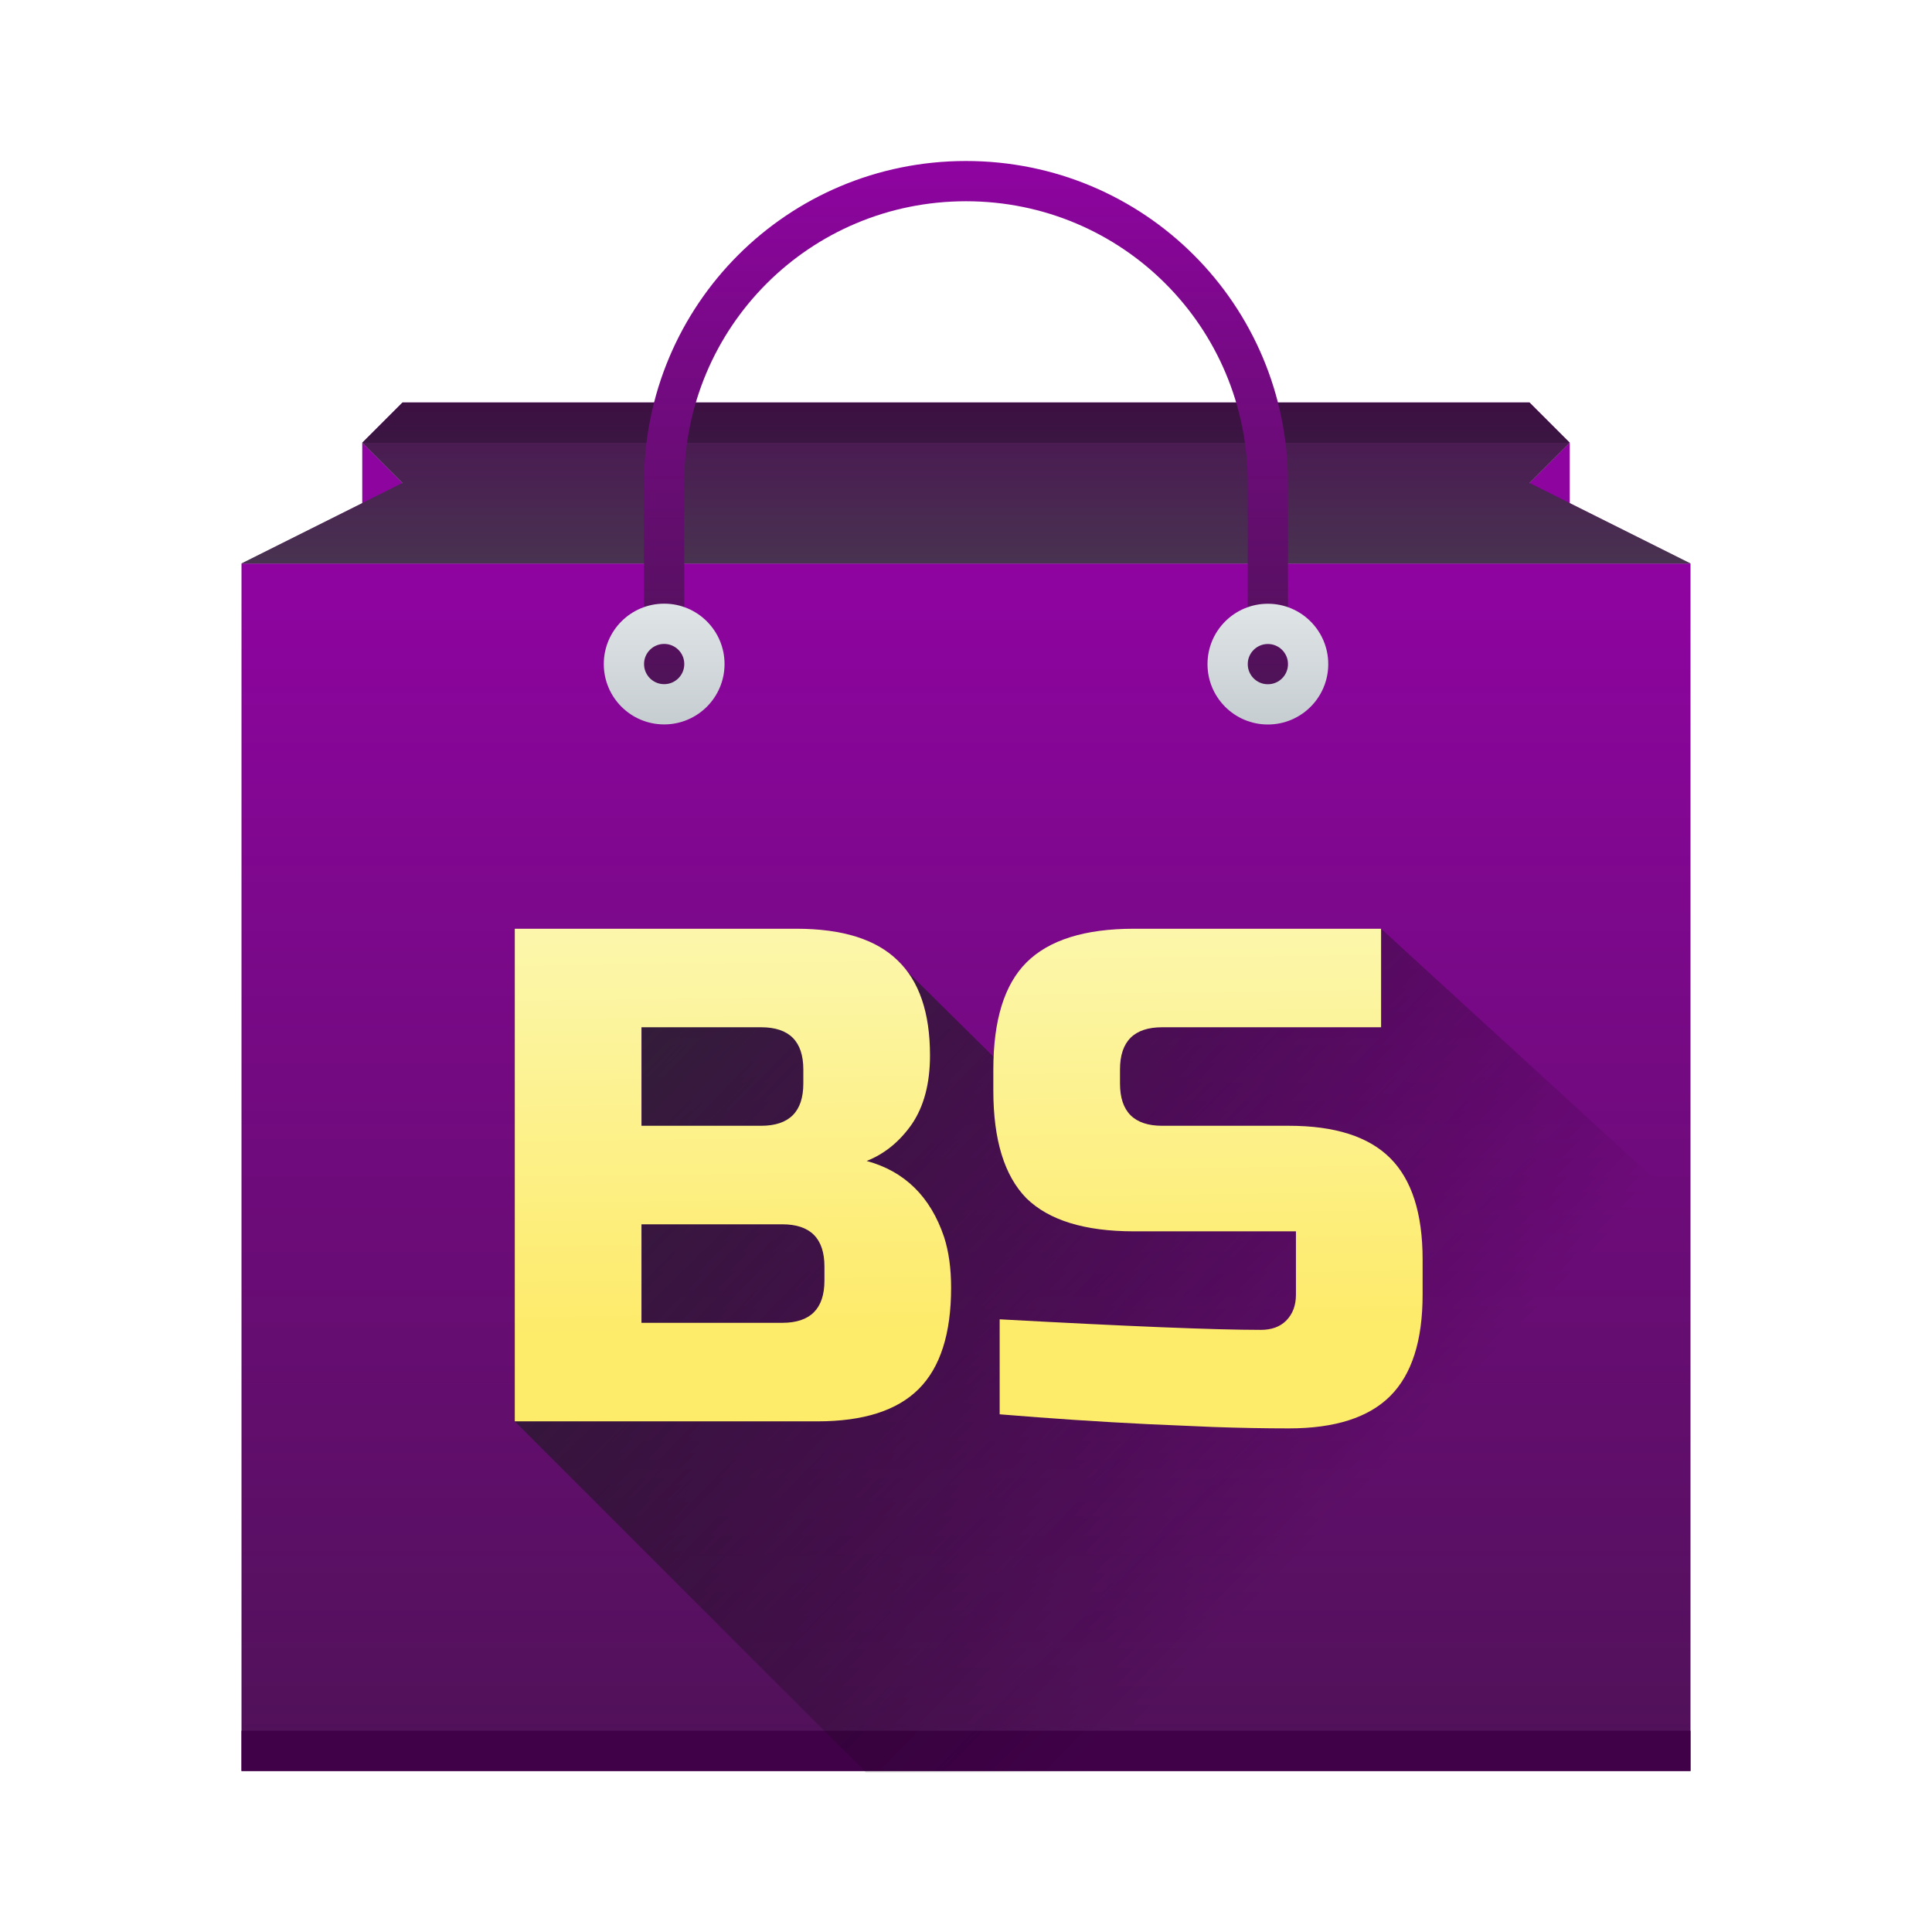
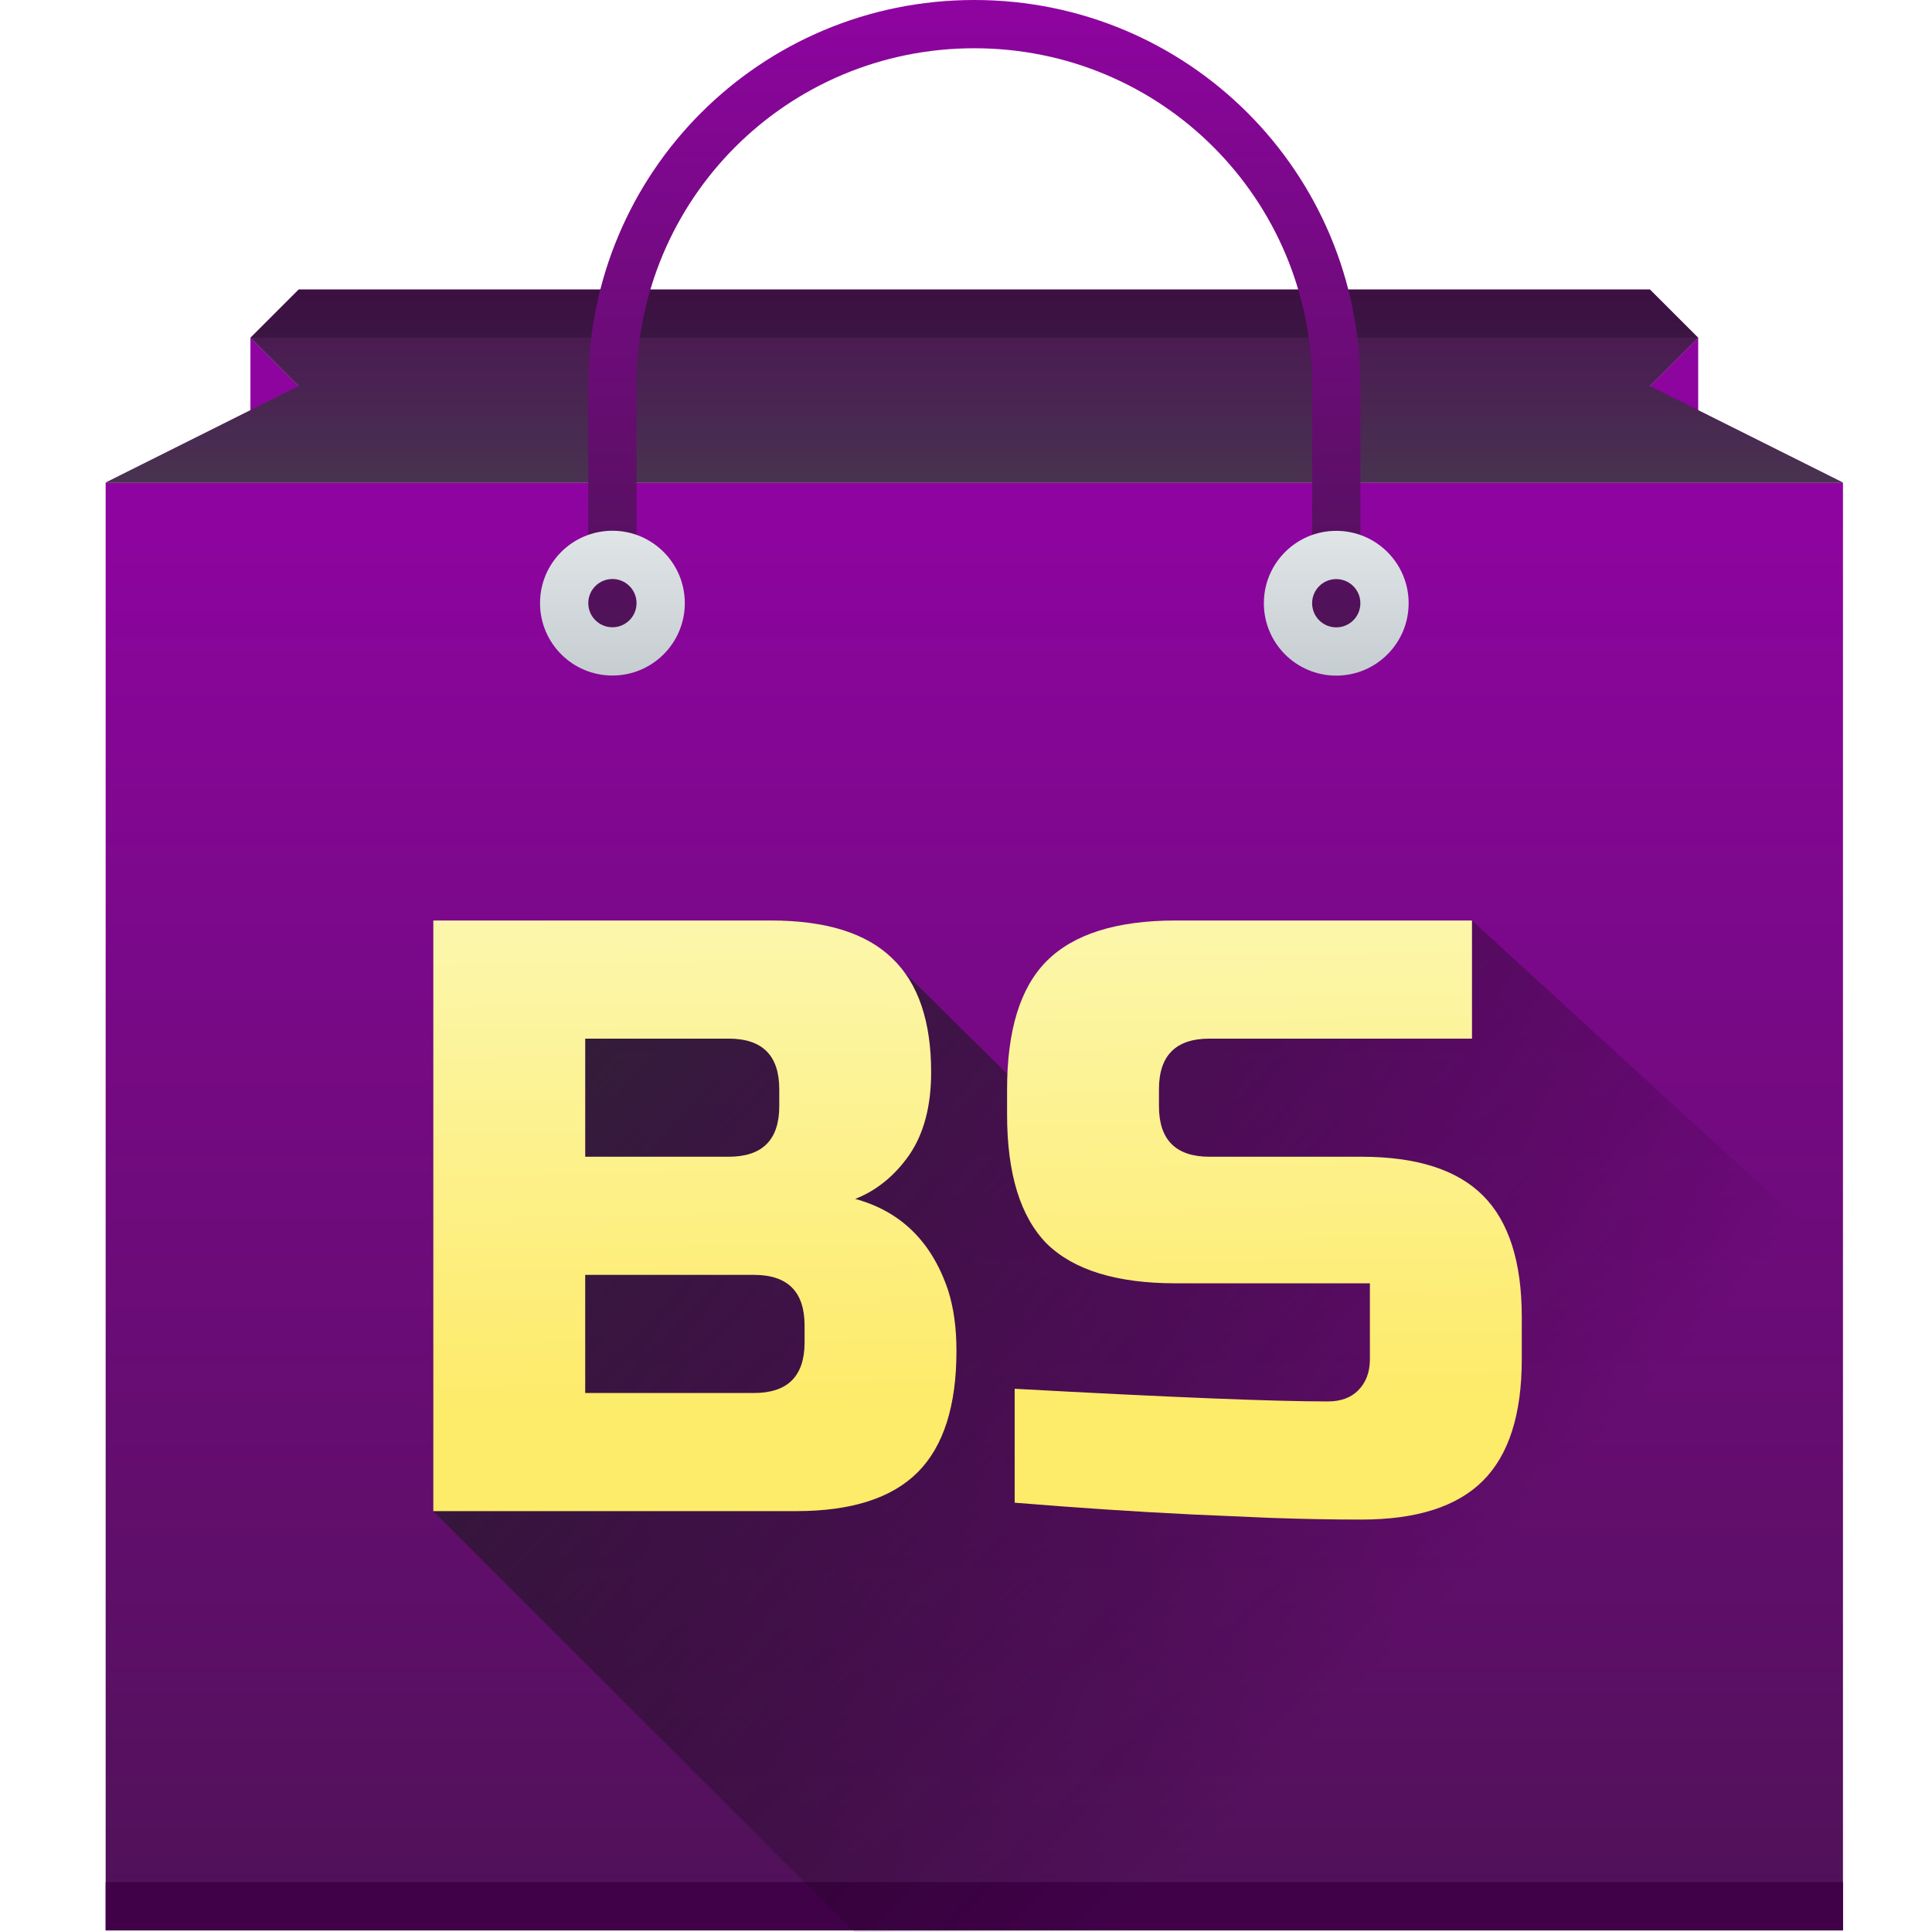
- <svg xmlns="http://www.w3.org/2000/svg" xmlns:xlink="http://www.w3.org/1999/xlink" width="48" height="48" version="1.1" id="svg57">
+ <svg xmlns="http://www.w3.org/2000/svg" xmlns:xlink="http://www.w3.org/1999/xlink" width="64" height="64" version="1.1" id="svg57">
  <defs id="defs31">
-     <linearGradient id="linearGradient3100" y1="543.8" y2="513.8" x2="0" gradientUnits="userSpaceOnUse" gradientTransform="matrix(1.125 0 0 1-51.07 0)">
+     <linearGradient id="linearGradient3100" y1="543.8" y2="513.8" x2="0" gradientUnits="userSpaceOnUse" gradientTransform="matrix(1.125,0,0,1,-51.07,0)">
      <stop stop-color="#197cf1" id="stop3096" style="stop-color:#4f1257;stop-opacity:1" />
      <stop offset="1" stop-color="#20bcfa" id="stop3098" style="stop-color:#8f04a1;stop-opacity:1" />
    </linearGradient>
    <linearGradient id="linearGradient1877">
      <stop style="stop-color:#4f1257;stop-opacity:1;" offset="0" id="stop1875" />
    </linearGradient>
-     <linearGradient id="a" y1="543.8" y2="513.8" x2="0" gradientUnits="userSpaceOnUse" gradientTransform="matrix(1.125 0 0 1-51.07 0)">
+     <linearGradient id="a" y1="543.8" y2="513.8" x2="0" gradientUnits="userSpaceOnUse" gradientTransform="matrix(1.125,0,0,1,-51.07,0)">
      <stop stop-color="#197cf1" id="stop2" />
      <stop offset="1" stop-color="#20bcfa" id="stop4" />
    </linearGradient>
    <linearGradient xlink:href="#linearGradient3100" id="b" y1="44" y2="11" x2="0" gradientUnits="userSpaceOnUse" />
    <linearGradient id="c" y1="10" y2="14" x2="0" gradientUnits="userSpaceOnUse">
      <stop stop-color="#1d1e1e" id="stop8" />
      <stop offset="1" stop-color="#44484c" id="stop10" />
    </linearGradient>
    <linearGradient xlink:href="#linearGradient3100" id="d" y1="14" y2="10" gradientUnits="userSpaceOnUse" x2="0" />
    <linearGradient xlink:href="#linearGradient3100" id="e" y1="516.8" y2="503.8" x2="0" gradientUnits="userSpaceOnUse" />
    <linearGradient id="f" y1="18" y2="15" x2="0" gradientUnits="userSpaceOnUse">
      <stop stop-color="#c6cdd1" id="stop15" />
      <stop offset="1" stop-color="#e0e5e7" id="stop17" />
    </linearGradient>
    <linearGradient xlink:href="#f" id="g" y1="517.8" y2="514.8" x2="0" gradientUnits="userSpaceOnUse" />
    <linearGradient id="h" y1="19" y2="3" x2="0" gradientUnits="userSpaceOnUse" gradientTransform="translate(0,-2)" x1="0" spreadMethod="pad">
      <stop stop-color="#7cbaf8" id="stop21" style="stop-color:#fdeb6a;stop-opacity:1" />
      <stop offset="1" stop-color="#f4fcff" id="stop23" style="stop-color:#fcfac0;stop-opacity:1" />
    </linearGradient>
    <linearGradient id="i" y1="23" x1="16" y2="39" x2="32" gradientUnits="userSpaceOnUse">
      <stop stop-color="#292c2f" id="stop26" />
      <stop offset="1" stop-opacity="0" id="stop28" />
    </linearGradient>
    <linearGradient xlink:href="#linearGradient3100" id="linearGradient1101" gradientUnits="userSpaceOnUse" gradientTransform="matrix(1.125,0,0,1,-51.07,0)" y1="543.8" x2="0" y2="513.8" />
    <linearGradient xlink:href="#c" id="linearGradient1550" gradientUnits="userSpaceOnUse" y1="10" x2="0" y2="14" gradientTransform="translate(384.57,499.8)" />
    <linearGradient xlink:href="#h" id="linearGradient7862" x1="19.891" y1="26.239" x2="19.511" y2="-3.702" gradientUnits="userSpaceOnUse" />
    <linearGradient xlink:href="#h" id="linearGradient12939" gradientUnits="userSpaceOnUse" x1="19.891" y1="26.239" x2="19.511" y2="-3.702" />
    <linearGradient xlink:href="#h" id="linearGradient12941" gradientUnits="userSpaceOnUse" x1="19.891" y1="26.239" x2="19.511" y2="-3.702" />
-     <linearGradient xlink:href="#i" id="linearGradient13567" x1="14.03" y1="18.864" x2="33.393" y2="37.628" gradientUnits="userSpaceOnUse" />
+     <linearGradient xlink:href="#i" id="linearGradient13567" x1="14.03" y1="18.864" x2="33.393" y2="37.628" gradientUnits="userSpaceOnUse" gradientTransform="matrix(1.598631,0,0,1.598631,-6.091776,-6.394523)" />
+     <linearGradient xlink:href="#f" id="linearGradient868" gradientUnits="userSpaceOnUse" y1="18" x2="0" y2="15" />
  </defs>
-   <g transform="translate(-384.57-499.8)" id="g55">
-     <path fill="url(#b)" fill-rule="evenodd" d="m9 11v2l1-1zm30 0l-1 1 1 1z" transform="translate(384.57 499.8)" id="path33" style="fill-opacity:1.0" />
-     <rect width="36" x="390.57" y="513.8" fill="url(#a)" rx="0" height="30" id="rect35" ry="0" style="fill:url(#linearGradient1101);fill-opacity:1.0" />
+   <g transform="matrix(1.598631,0,0,1.598631,-620.8774,-805.3904)" id="g55">
+     <path fill="url(#b)" fill-rule="evenodd" d="m 9,11 v 2 l 1,-1 z m 30,0 -1,1 1,1 z" transform="translate(384.57,499.8)" id="path33" style="fill:url(#b);fill-opacity:1" />
+     <rect width="36" x="390.57" y="513.8" fill="url(#a)" rx="0" height="30" id="rect35" ry="0" style="fill:url(#linearGradient1101);fill-opacity:1" />
    <rect width="36" x="390.57" y="542.8" fill="#1c5593" height="1" id="rect39" style="fill:#410149;fill-opacity:1" />
-     <path fill-rule="evenodd" fill="url(#d)" d="m10 10l-1 1 1 1-4 2h36l-4-2 1-1-1-1h-14z" transform="translate(384.57 499.8)" id="path41" style="fill-opacity:1.0" />
+     <path fill-rule="evenodd" fill="url(#d)" d="m 10,10 -1,1 1,1 -4,2 h 36 l -4,-2 1,-1 -1,-1 H 24 Z" transform="translate(384.57,499.8)" id="path41" style="fill:url(#d);fill-opacity:1" />
    <path fill-rule="evenodd" d="m 394.57,509.8 -1,1 1,1 -4,2 h 36 l -4,-2 1,-1 -1,-1 h -14 z" opacity="0.6" fill="url(#c)" id="path43" style="fill:url(#linearGradient1550)" />
-     <path opacity=".2" d="m10 10l-1 1h30l-1-1h-14z" transform="translate(384.57 499.8)" id="path45" />
-     <path fill="url(#e)" d="m400.57 516.8v-5c0-4.432 3.568-8 8-8 4.432 0 8 3.568 8 8v5h-1v-5c0-3.878-3.122-7-7-7-3.878 0-7 3.122-7 7v5z" id="path47" style="fill-opacity:1.0" />
-     <path fill="url(#g)" d="m401.071 514.798a1.5 1.5 0 0 1 1.5 1.5 1.5 1.5 0 0 1 -1.5 1.5 1.5 1.5 0 0 1 -1.5 -1.5 1.5 1.5 0 0 1 1.5 -1.5m0 1a.5 .5 0 0 0 -.5 .5 .5 .5 0 0 0 .5 .5 .5 .5 0 0 0 .5 -.5 .5 .5 0 0 0 -.5 -.5" id="path49" />
-     <path fill="url(#f)" d="M31.5 15A1.5 1.5 0 0 0 30 16.5 1.5 1.5 0 0 0 31.5 18 1.5 1.5 0 0 0 33 16.5 1.5 1.5 0 0 0 31.5 15M31.5 16A.5 .5 0 0 1 32 16.5 .5 .5 0 0 1 31.5 17 .5 .5 0 0 1 31 16.5 .5 .5 0 0 1 31.5 16" transform="translate(384.57 499.8)" id="path51" />
+     <path opacity="0.2" d="M 10,10 9,11 H 39 L 38,10 H 24 Z" transform="translate(384.57,499.8)" id="path45" />
+     <path fill="url(#e)" d="m 400.57,516.8 v -5 c 0,-4.432 3.568,-8 8,-8 4.432,0 8,3.568 8,8 v 5 h -1 v -5 c 0,-3.878 -3.122,-7 -7,-7 -3.878,0 -7,3.122 -7,7 v 5 z" id="path47" style="fill:url(#e);fill-opacity:1" />
+     <path fill="url(#g)" d="m 401.071,514.798 a 1.5,1.5 0 0 1 1.5,1.5 1.5,1.5 0 0 1 -1.5,1.5 1.5,1.5 0 0 1 -1.5,-1.5 1.5,1.5 0 0 1 1.5,-1.5 m 0,1 a 0.5,0.5 0 0 0 -0.5,0.5 0.5,0.5 0 0 0 0.5,0.5 0.5,0.5 0 0 0 0.5,-0.5 0.5,0.5 0 0 0 -0.5,-0.5" id="path49" style="fill:url(#g)" />
+     <path fill="url(#f)" d="M 31.5,15 A 1.5,1.5 0 0 0 30,16.5 1.5,1.5 0 0 0 31.5,18 1.5,1.5 0 0 0 33,16.5 1.5,1.5 0 0 0 31.5,15 m 0,1 A 0.5,0.5 0 0 1 32,16.5 0.5,0.5 0 0 1 31.5,17 0.5,0.5 0 0 1 31,16.5 0.5,0.5 0 0 1 31.5,16" transform="translate(384.57,499.8)" id="path51" style="fill:url(#linearGradient868)" />
  </g>
-   <path style="fill:url(#linearGradient13567);fill-opacity:1;stroke:none;stroke-width:1px;stroke-linecap:butt;stroke-linejoin:miter;stroke-opacity:1" d="m 12.79,35.313 8.721,8.721 h 20.463 l -0.569,-14.467 -7.092,-6.493 -6.464,0.303 -1.305,4.717 -4.471,-4.42 -6.135,1.847 v 2.448 l -0.826,4.434 -2.321,2.91" id="path13190" />
-   <g aria-label="BS" id="text6234" style="font-size:40px;line-height:1.25;font-family:'Russo One';-inkscape-font-specification:'Russo One';fill:url(#linearGradient7862)" transform="matrix(0.4371037,0,0,0.4371037,4.276794,22.56403)">
+   <path style="fill:url(#linearGradient13567);fill-opacity:1;stroke:none;stroke-width:1.599px;stroke-linecap:butt;stroke-linejoin:miter;stroke-opacity:1" d="M 14.354,50.058 28.296,64 H 61.008 L 60.099,40.873 48.761,30.493 l -10.333,0.485 -2.087,7.541 -7.148,-7.065 -9.808,2.953 v 3.913 l -1.321,7.088 -3.71,4.651" id="path13190" />
+   <g aria-label="BS" id="text6234" style="font-size:40px;line-height:1.25;font-family:'Russo One';-inkscape-font-specification:'Russo One';fill:url(#linearGradient7862)" transform="matrix(0.6987675,0,0,0.6987675,0.7452405,29.67704)">
    <path d="m 19.476,1.167 h 16 q 3.92,0 5.76,1.8 1.84,1.76 1.84,5.4 0,2.4 -1.04,3.92 -1.04,1.48 -2.56,2.08 3.24,0.88 4.4,4.32 0.4,1.24 0.4,2.88 0,3.92 -1.84,5.76 -1.84,1.84 -5.76,1.84 h -17.2 z m 17.6,19.2 q 0,-2.4 -2.4,-2.4 h -8 v 5.6 h 8 q 2.4,0 2.4,-2.4 z m -1.2,-11.2 q 0,-2.4 -2.4,-2.4 h -6.8 v 5.6 h 6.8 q 2.4,0 2.4,-2.4 z" id="path12916" style="fill:url(#linearGradient12939)" />
    <path d="m 47.036,23.367 q 10.96,0.6 14.84,0.6 0.92,0 1.44,-0.52 0.56,-0.56 0.56,-1.48 v -3.6 h -9.2 q -4.2,0 -6.12,-1.88 -1.88,-1.92 -1.88,-6.12 V 9.167 q 0,-4.2 1.88,-6.08 1.92,-1.92 6.12,-1.92 h 14.04 v 5.6 h -12.44 q -2.4,0 -2.4,2.4 v 0.8 q 0,2.4 2.4,2.4 h 7.2 q 3.92,0 5.76,1.84 1.84,1.84 1.84,5.76 v 2 q 0,3.92 -1.84,5.76 -1.84,1.84 -5.76,1.84 -2.04,0 -4.32,-0.08 l -3.68,-0.16 q -4.08,-0.2 -8.44,-0.56 z" id="path12918" style="fill:url(#linearGradient12941)" />
  </g>
</svg>
